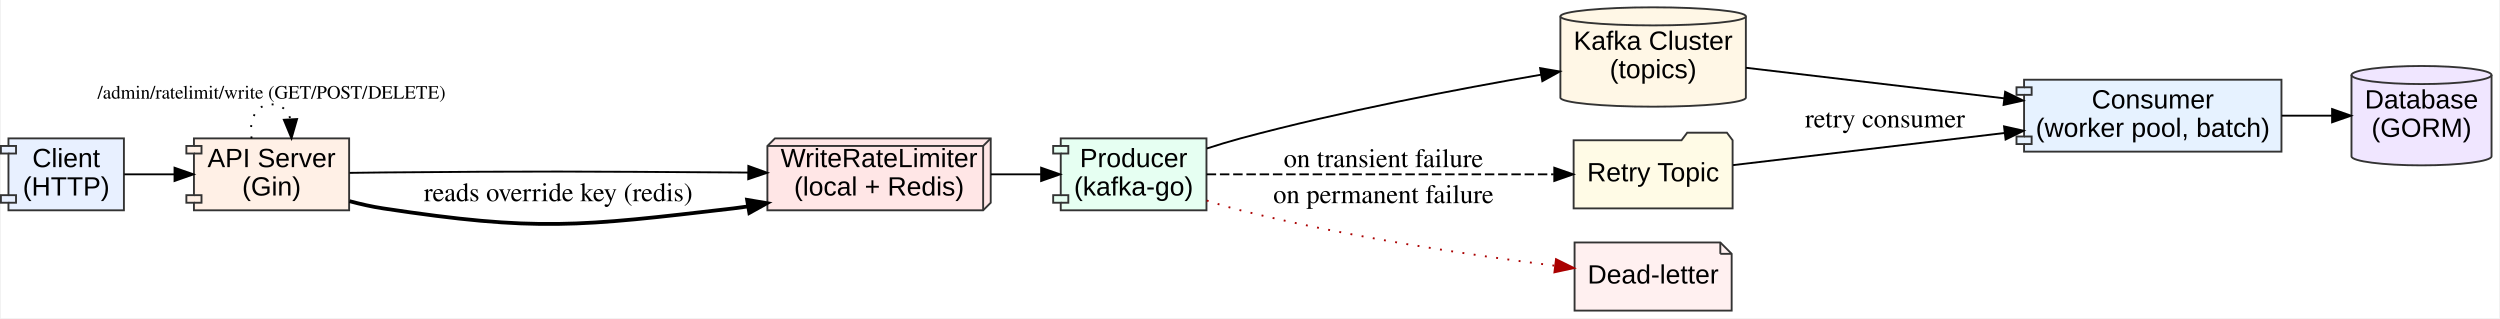
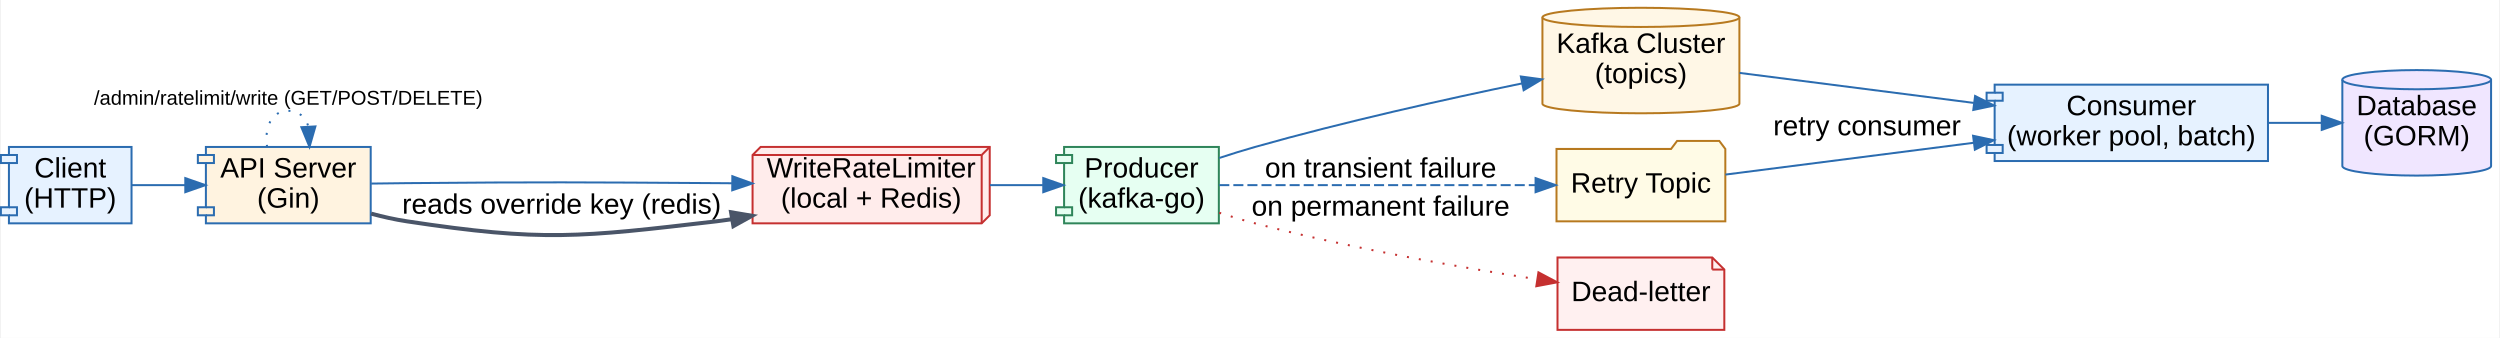
- <svg xmlns="http://www.w3.org/2000/svg" width="1320pt" height="168pt" viewBox="0.00 0.00 1320.00 168.12">
+ <svg xmlns="http://www.w3.org/2000/svg" width="1243pt" height="168pt" viewBox="0.00 0.00 1243.00 168.12">
  <g id="graph0" class="graph" transform="scale(1 1) rotate(0) translate(4 164.12)">
-     <polygon fill="white" stroke="transparent" points="-4,4 -4,-164.12 1316,-164.12 1316,4 -4,4" />
+     <polygon fill="white" stroke="transparent" points="-4,4 -4,-164.12 1239,-164.12 1239,4 -4,4" />
    <g id="node1" class="node">
-       <polygon fill="#e8f0ff" stroke="#333333" points="61,-91 0,-91 0,-87 -4,-87 -4,-83 0,-83 0,-61 -4,-61 -4,-57 0,-57 0,-53 61,-53 61,-91" />
-       <polyline fill="none" stroke="#333333" points="0,-87 4,-87 4,-83 0,-83 " />
-       <polyline fill="none" stroke="#333333" points="0,-61 4,-61 4,-57 0,-57 " />
+       <polygon fill="#e6f2ff" stroke="#2b6cb0" points="61,-91 0,-91 0,-87 -4,-87 -4,-83 0,-83 0,-61 -4,-61 -4,-57 0,-57 0,-53 61,-53 61,-91" />
+       <polyline fill="none" stroke="#2b6cb0" points="0,-87 4,-87 4,-83 0,-83 " />
+       <polyline fill="none" stroke="#2b6cb0" points="0,-61 4,-61 4,-57 0,-57 " />
      <text text-anchor="middle" x="30.5" y="-75.8" font-family="Arial" font-size="14.00">Client</text>
      <text text-anchor="middle" x="30.5" y="-60.8" font-family="Arial" font-size="14.00">(HTTP)</text>
    </g>
    <g id="node2" class="node">
-       <polygon fill="#fff0e6" stroke="#333333" points="180,-91 98,-91 98,-87 94,-87 94,-83 98,-83 98,-61 94,-61 94,-57 98,-57 98,-53 180,-53 180,-91" />
-       <polyline fill="none" stroke="#333333" points="98,-87 102,-87 102,-83 98,-83 " />
-       <polyline fill="none" stroke="#333333" points="98,-61 102,-61 102,-57 98,-57 " />
+       <polygon fill="#fff3e0" stroke="#2b6cb0" points="180,-91 98,-91 98,-87 94,-87 94,-83 98,-83 98,-61 94,-61 94,-57 98,-57 98,-53 180,-53 180,-91" />
+       <polyline fill="none" stroke="#2b6cb0" points="98,-87 102,-87 102,-83 98,-83 " />
+       <polyline fill="none" stroke="#2b6cb0" points="98,-61 102,-61 102,-57 98,-57 " />
      <text text-anchor="middle" x="139" y="-75.8" font-family="Arial" font-size="14.00">API Server</text>
      <text text-anchor="middle" x="139" y="-60.8" font-family="Arial" font-size="14.00">(Gin)</text>
    </g>
    <g id="edge1" class="edge">
-       <path fill="none" stroke="black" d="M61.17,-72C69.39,-72 78.56,-72 87.62,-72" />
-       <polygon fill="black" stroke="black" points="87.75,-75.5 97.75,-72 87.75,-68.5 87.75,-75.5" />
+       <path fill="none" stroke="#2b6cb0" d="M61.17,-72C69.39,-72 78.56,-72 87.62,-72" />
+       <polygon fill="#2b6cb0" stroke="#2b6cb0" points="87.75,-75.5 97.75,-72 87.75,-68.5 87.75,-75.5" />
    </g>
    <g id="edge11" class="edge">
-       <path fill="none" stroke="black" stroke-dasharray="1,5" d="M128.45,-91.04C126.99,-100.53 130.5,-109 139,-109 144.18,-109 147.51,-105.86 148.99,-101.25" />
-       <polygon fill="black" stroke="black" points="152.49,-101.22 149.55,-91.04 145.5,-100.83 152.49,-101.22" />
-       <text text-anchor="middle" x="139" y="-112" font-family="Times,serif" font-size="10.00">/admin/ratelimit/write (GET/POST/DELETE)</text>
+       <path fill="none" stroke="#2b6cb0" stroke-dasharray="1,5" d="M128.45,-91.04C126.99,-100.53 130.5,-109 139,-109 144.18,-109 147.51,-105.86 148.99,-101.25" />
+       <polygon fill="#2b6cb0" stroke="#2b6cb0" points="152.49,-101.22 149.55,-91.04 145.5,-100.83 152.49,-101.22" />
+       <text text-anchor="middle" x="139" y="-112" font-family="Arial" font-size="10.00">/admin/ratelimit/write (GET/POST/DELETE)</text>
    </g>
    <g id="node3" class="node">
-       <polygon fill="#ffe6e6" stroke="#333333" points="519,-91 405,-91 401,-87 401,-53 515,-53 519,-57 519,-91" />
-       <polyline fill="none" stroke="#333333" points="515,-87 401,-87 " />
-       <polyline fill="none" stroke="#333333" points="515,-87 515,-53 " />
-       <polyline fill="none" stroke="#333333" points="515,-87 519,-91 " />
-       <text text-anchor="middle" x="460" y="-75.8" font-family="Arial" font-size="14.00">WriteRateLimiter</text>
-       <text text-anchor="middle" x="460" y="-60.8" font-family="Arial" font-size="14.00">(local + Redis)</text>
+       <polygon fill="#ffeceb" stroke="#c53030" points="488,-91 374,-91 370,-87 370,-53 484,-53 488,-57 488,-91" />
+       <polyline fill="none" stroke="#c53030" points="484,-87 370,-87 " />
+       <polyline fill="none" stroke="#c53030" points="484,-87 484,-53 " />
+       <polyline fill="none" stroke="#c53030" points="484,-87 488,-91 " />
+       <text text-anchor="middle" x="429" y="-75.8" font-family="Arial" font-size="14.00">WriteRateLimiter</text>
+       <text text-anchor="middle" x="429" y="-60.8" font-family="Arial" font-size="14.00">(local + Redis)</text>
    </g>
    <g id="edge2" class="edge">
-       <path fill="none" stroke="black" d="M180.25,-72.78C186.2,-72.87 192.26,-72.95 198,-73 280.22,-73.71 300.78,-73.54 383,-73 385.54,-72.98 388.13,-72.96 390.74,-72.94" />
-       <polygon fill="black" stroke="black" points="390.94,-76.44 400.91,-72.84 390.88,-69.44 390.94,-76.44" />
+       <path fill="none" stroke="#2b6cb0" d="M180.25,-72.78C186.2,-72.87 192.26,-72.95 198,-73 266.44,-73.59 283.56,-73.45 352,-73 354.54,-72.98 357.13,-72.96 359.74,-72.94" />
+       <polygon fill="#2b6cb0" stroke="#2b6cb0" points="359.94,-76.44 369.91,-72.84 359.88,-69.44 359.94,-76.44" />
    </g>
    <g id="edge10" class="edge">
-       <path fill="none" stroke="#000000" stroke-width="2" d="M180.2,-57.83C186.1,-56.24 192.16,-54.88 198,-54 279.29,-41.68 301.33,-44.46 383,-54 385.53,-54.3 388.11,-54.65 390.7,-55.04" />
-       <polygon fill="#000000" stroke="#000000" stroke-width="2" points="390.29,-58.52 400.74,-56.76 391.47,-51.62 390.29,-58.52" />
-       <text text-anchor="middle" x="290.5" y="-57.8" font-family="Times,serif" font-size="14.00">reads override key (redis)</text>
+       <path fill="none" stroke="#4a5568" stroke-width="2" d="M180.2,-57.83C186.1,-56.24 192.16,-54.88 198,-54 265.67,-43.74 284.02,-46.06 352,-54 354.53,-54.3 357.11,-54.65 359.7,-55.04" />
+       <polygon fill="#4a5568" stroke="#4a5568" stroke-width="2" points="359.29,-58.52 369.74,-56.76 360.47,-51.62 359.29,-58.52" />
+       <text text-anchor="middle" x="275" y="-57.8" font-family="Arial" font-size="14.00">reads override key (redis)</text>
    </g>
    <g id="node4" class="node">
-       <polygon fill="#e6fff2" stroke="#333333" points="633,-91 556,-91 556,-87 552,-87 552,-83 556,-83 556,-61 552,-61 552,-57 556,-57 556,-53 633,-53 633,-91" />
-       <polyline fill="none" stroke="#333333" points="556,-87 560,-87 560,-83 556,-83 " />
-       <polyline fill="none" stroke="#333333" points="556,-61 560,-61 560,-57 556,-57 " />
-       <text text-anchor="middle" x="594.5" y="-75.8" font-family="Arial" font-size="14.00">Producer</text>
-       <text text-anchor="middle" x="594.5" y="-60.8" font-family="Arial" font-size="14.00">(kafka-go)</text>
+       <polygon fill="#e6fff2" stroke="#2f855a" points="602,-91 525,-91 525,-87 521,-87 521,-83 525,-83 525,-61 521,-61 521,-57 525,-57 525,-53 602,-53 602,-91" />
+       <polyline fill="none" stroke="#2f855a" points="525,-87 529,-87 529,-83 525,-83 " />
+       <polyline fill="none" stroke="#2f855a" points="525,-61 529,-61 529,-57 525,-57 " />
+       <text text-anchor="middle" x="563.5" y="-75.8" font-family="Arial" font-size="14.00">Producer</text>
+       <text text-anchor="middle" x="563.5" y="-60.8" font-family="Arial" font-size="14.00">(kafka-go)</text>
    </g>
    <g id="edge3" class="edge">
-       <path fill="none" stroke="black" d="M519.12,-72C527.92,-72 536.91,-72 545.46,-72" />
-       <polygon fill="black" stroke="black" points="545.64,-75.5 555.64,-72 545.64,-68.5 545.64,-75.5" />
+       <path fill="none" stroke="#2b6cb0" d="M488.12,-72C496.92,-72 505.91,-72 514.46,-72" />
+       <polygon fill="#2b6cb0" stroke="#2b6cb0" points="514.64,-75.5 524.64,-72 514.64,-68.5 514.64,-75.5" />
    </g>
    <g id="node5" class="node">
-       <path fill="#fff7e6" stroke="#333333" d="M918,-155.48C918,-158.11 896.04,-160.25 869,-160.25 841.96,-160.25 820,-158.11 820,-155.48 820,-155.48 820,-112.52 820,-112.52 820,-109.89 841.96,-107.75 869,-107.75 896.04,-107.75 918,-109.89 918,-112.52 918,-112.52 918,-155.48 918,-155.48" />
-       <path fill="none" stroke="#333333" d="M918,-155.48C918,-152.84 896.04,-150.7 869,-150.7 841.96,-150.7 820,-152.84 820,-155.48" />
-       <text text-anchor="middle" x="869" y="-137.8" font-family="Arial" font-size="14.00">Kafka Cluster</text>
-       <text text-anchor="middle" x="869" y="-122.8" font-family="Arial" font-size="14.00">(topics)</text>
+       <path fill="#fff7e6" stroke="#b7791f" d="M861,-155.48C861,-158.11 839.04,-160.25 812,-160.25 784.96,-160.25 763,-158.11 763,-155.48 763,-155.48 763,-112.52 763,-112.52 763,-109.89 784.96,-107.75 812,-107.75 839.04,-107.75 861,-109.89 861,-112.52 861,-112.52 861,-155.48 861,-155.48" />
+       <path fill="none" stroke="#b7791f" d="M861,-155.48C861,-152.84 839.04,-150.7 812,-150.7 784.96,-150.7 763,-152.84 763,-155.48" />
+       <text text-anchor="middle" x="812" y="-137.8" font-family="Arial" font-size="14.00">Kafka Cluster</text>
+       <text text-anchor="middle" x="812" y="-122.8" font-family="Arial" font-size="14.00">(topics)</text>
    </g>
    <g id="edge4" class="edge">
-       <path fill="none" stroke="black" d="M633.21,-85.67C639.12,-87.59 645.2,-89.44 651,-91 704.16,-105.3 765.82,-117.06 809.79,-124.65" />
-       <polygon fill="black" stroke="black" points="809.29,-128.12 819.74,-126.35 810.47,-121.22 809.29,-128.12" />
+       <path fill="none" stroke="#2b6cb0" d="M602.24,-85.53C608.15,-87.47 614.22,-89.36 620,-91 664.13,-103.48 714.81,-114.75 752.87,-122.62" />
+       <polygon fill="#2b6cb0" stroke="#2b6cb0" points="752.26,-126.07 762.76,-124.65 753.66,-119.21 752.26,-126.07" />
    </g>
    <g id="node8" class="node">
-       <polygon fill="#fffbe6" stroke="#333333" points="911,-90 908,-94 887,-94 884,-90 827,-90 827,-54 911,-54 911,-90" />
-       <text text-anchor="middle" x="869" y="-68.3" font-family="Arial" font-size="14.00">Retry Topic</text>
+       <polygon fill="#fffbe6" stroke="#b7791f" points="854,-90 851,-94 830,-94 827,-90 770,-90 770,-54 854,-54 854,-90" />
+       <text text-anchor="middle" x="812" y="-68.3" font-family="Arial" font-size="14.00">Retry Topic</text>
    </g>
    <g id="edge7" class="edge">
-       <path fill="none" stroke="black" stroke-dasharray="5,2" d="M633.1,-72C680.74,-72 763.04,-72 816.49,-72" />
-       <polygon fill="black" stroke="black" points="816.78,-75.5 826.78,-72 816.78,-68.5 816.78,-75.5" />
-       <text text-anchor="middle" x="726.5" y="-75.8" font-family="Times,serif" font-size="14.00">on transient failure</text>
+       <path fill="none" stroke="#2b6cb0" stroke-dasharray="5,2" d="M602.21,-72C644.21,-72 712.37,-72 759.32,-72" />
+       <polygon fill="#2b6cb0" stroke="#2b6cb0" points="759.59,-75.5 769.59,-72 759.59,-68.5 759.59,-75.5" />
+       <text text-anchor="middle" x="682.5" y="-75.8" font-family="Arial" font-size="14.00">on transient failure</text>
    </g>
    <g id="node9" class="node">
-       <polygon fill="#fff0f0" stroke="#333333" points="904.5,-36 827.5,-36 827.5,0 910.5,0 910.5,-30 904.5,-36" />
-       <polyline fill="none" stroke="#333333" points="904.5,-36 904.5,-30 " />
-       <polyline fill="none" stroke="#333333" points="910.5,-30 904.5,-30 " />
-       <text text-anchor="middle" x="869" y="-14.3" font-family="Arial" font-size="14.00">Dead-letter</text>
+       <polygon fill="#fff0f0" stroke="#c53030" points="847.5,-36 770.5,-36 770.5,0 853.5,0 853.5,-30 847.5,-36" />
+       <polyline fill="none" stroke="#c53030" points="847.5,-36 847.5,-30 " />
+       <polyline fill="none" stroke="#c53030" points="853.5,-30 847.5,-30 " />
+       <text text-anchor="middle" x="812" y="-14.3" font-family="Arial" font-size="14.00">Dead-letter</text>
    </g>
    <g id="edge8" class="edge">
-       <path fill="none" stroke="#aa0000" stroke-dasharray="1,5" d="M633.16,-58.15C639.08,-56.25 645.17,-54.46 651,-53 707.16,-38.97 772.95,-29.28 817.24,-23.71" />
-       <polygon fill="#aa0000" stroke="#aa0000" points="817.69,-27.18 827.19,-22.48 816.84,-20.23 817.69,-27.18" />
-       <text text-anchor="middle" x="726.5" y="-56.8" font-family="Times,serif" font-size="14.00">on permanent failure</text>
+       <path fill="none" stroke="#c53030" stroke-dasharray="1,5" d="M602.19,-58.26C608.1,-56.35 614.19,-54.52 620,-53 667.01,-40.72 721.62,-31.17 760.38,-25.17" />
+       <polygon fill="#c53030" stroke="#c53030" points="761.02,-28.62 770.37,-23.65 759.96,-21.7 761.02,-28.62" />
+       <text text-anchor="middle" x="682.5" y="-56.8" font-family="Arial" font-size="14.00">on permanent failure</text>
    </g>
    <g id="node6" class="node">
-       <polygon fill="#e6f2ff" stroke="#333333" points="1201,-122 1065,-122 1065,-118 1061,-118 1061,-114 1065,-114 1065,-92 1061,-92 1061,-88 1065,-88 1065,-84 1201,-84 1201,-122" />
-       <polyline fill="none" stroke="#333333" points="1065,-118 1069,-118 1069,-114 1065,-114 " />
-       <polyline fill="none" stroke="#333333" points="1065,-92 1069,-92 1069,-88 1065,-88 " />
-       <text text-anchor="middle" x="1133" y="-106.8" font-family="Arial" font-size="14.00">Consumer</text>
-       <text text-anchor="middle" x="1133" y="-91.8" font-family="Arial" font-size="14.00">(worker pool, batch)</text>
+       <polygon fill="#e6f2ff" stroke="#2b6cb0" points="1124,-122 988,-122 988,-118 984,-118 984,-114 988,-114 988,-92 984,-92 984,-88 988,-88 988,-84 1124,-84 1124,-122" />
+       <polyline fill="none" stroke="#2b6cb0" points="988,-118 992,-118 992,-114 988,-114 " />
+       <polyline fill="none" stroke="#2b6cb0" points="988,-92 992,-92 992,-88 988,-88 " />
+       <text text-anchor="middle" x="1056" y="-106.8" font-family="Arial" font-size="14.00">Consumer</text>
+       <text text-anchor="middle" x="1056" y="-91.8" font-family="Arial" font-size="14.00">(worker pool, batch)</text>
    </g>
    <g id="edge5" class="edge">
-       <path fill="none" stroke="black" d="M918.05,-128.31C956.16,-123.81 1010.16,-117.42 1054.38,-112.18" />
-       <polygon fill="black" stroke="black" points="1055,-115.64 1064.52,-110.98 1054.18,-108.68 1055,-115.64" />
+       <path fill="none" stroke="#2b6cb0" d="M861.1,-127.84C894.38,-123.58 939.39,-117.81 977.66,-112.91" />
+       <polygon fill="#2b6cb0" stroke="#2b6cb0" points="978.27,-116.36 987.75,-111.61 977.38,-109.41 978.27,-116.36" />
    </g>
    <g id="node7" class="node">
-       <path fill="#f0e6ff" stroke="#333333" d="M1312,-124.48C1312,-127.11 1295.42,-129.25 1275,-129.25 1254.58,-129.25 1238,-127.11 1238,-124.48 1238,-124.48 1238,-81.52 1238,-81.52 1238,-78.89 1254.58,-76.75 1275,-76.75 1295.42,-76.75 1312,-78.89 1312,-81.52 1312,-81.52 1312,-124.48 1312,-124.48" />
-       <path fill="none" stroke="#333333" d="M1312,-124.48C1312,-121.84 1295.42,-119.7 1275,-119.7 1254.58,-119.7 1238,-121.84 1238,-124.48" />
-       <text text-anchor="middle" x="1275" y="-106.8" font-family="Arial" font-size="14.00">Database</text>
-       <text text-anchor="middle" x="1275" y="-91.8" font-family="Arial" font-size="14.00">(GORM)</text>
+       <path fill="#f0e6ff" stroke="#2b6cb0" d="M1235,-124.48C1235,-127.11 1218.42,-129.25 1198,-129.25 1177.58,-129.25 1161,-127.11 1161,-124.48 1161,-124.48 1161,-81.52 1161,-81.52 1161,-78.89 1177.58,-76.75 1198,-76.75 1218.42,-76.75 1235,-78.89 1235,-81.52 1235,-81.52 1235,-124.48 1235,-124.48" />
+       <path fill="none" stroke="#2b6cb0" d="M1235,-124.48C1235,-121.84 1218.42,-119.7 1198,-119.7 1177.58,-119.7 1161,-121.84 1161,-124.48" />
+       <text text-anchor="middle" x="1198" y="-106.8" font-family="Arial" font-size="14.00">Database</text>
+       <text text-anchor="middle" x="1198" y="-91.8" font-family="Arial" font-size="14.00">(GORM)</text>
    </g>
    <g id="edge6" class="edge">
-       <path fill="none" stroke="black" d="M1201.13,-103C1210.11,-103 1219.15,-103 1227.67,-103" />
-       <polygon fill="black" stroke="black" points="1227.75,-106.5 1237.75,-103 1227.75,-99.5 1227.75,-106.5" />
+       <path fill="none" stroke="#2b6cb0" d="M1124.13,-103C1133.11,-103 1142.15,-103 1150.67,-103" />
+       <polygon fill="#2b6cb0" stroke="#2b6cb0" points="1150.75,-106.5 1160.75,-103 1150.75,-99.5 1150.75,-106.5" />
    </g>
    <g id="edge9" class="edge">
-       <path fill="none" stroke="black" d="M911.23,-76.88C949.56,-81.41 1007.64,-88.29 1054.62,-93.84" />
-       <polygon fill="black" stroke="black" points="1054.42,-97.35 1064.76,-95.04 1055.24,-90.39 1054.42,-97.35" />
-       <text text-anchor="middle" x="991.5" y="-96.8" font-family="Times,serif" font-size="14.00">retry consumer</text>
+       <path fill="none" stroke="#2b6cb0" d="M854.05,-77.26C887.81,-81.58 936.6,-87.83 977.65,-93.09" />
+       <polygon fill="#2b6cb0" stroke="#2b6cb0" points="977.27,-96.57 987.64,-94.37 978.16,-89.63 977.27,-96.57" />
+       <text text-anchor="middle" x="924.5" y="-96.8" font-family="Arial" font-size="14.00">retry consumer</text>
    </g>
  </g>
</svg>
